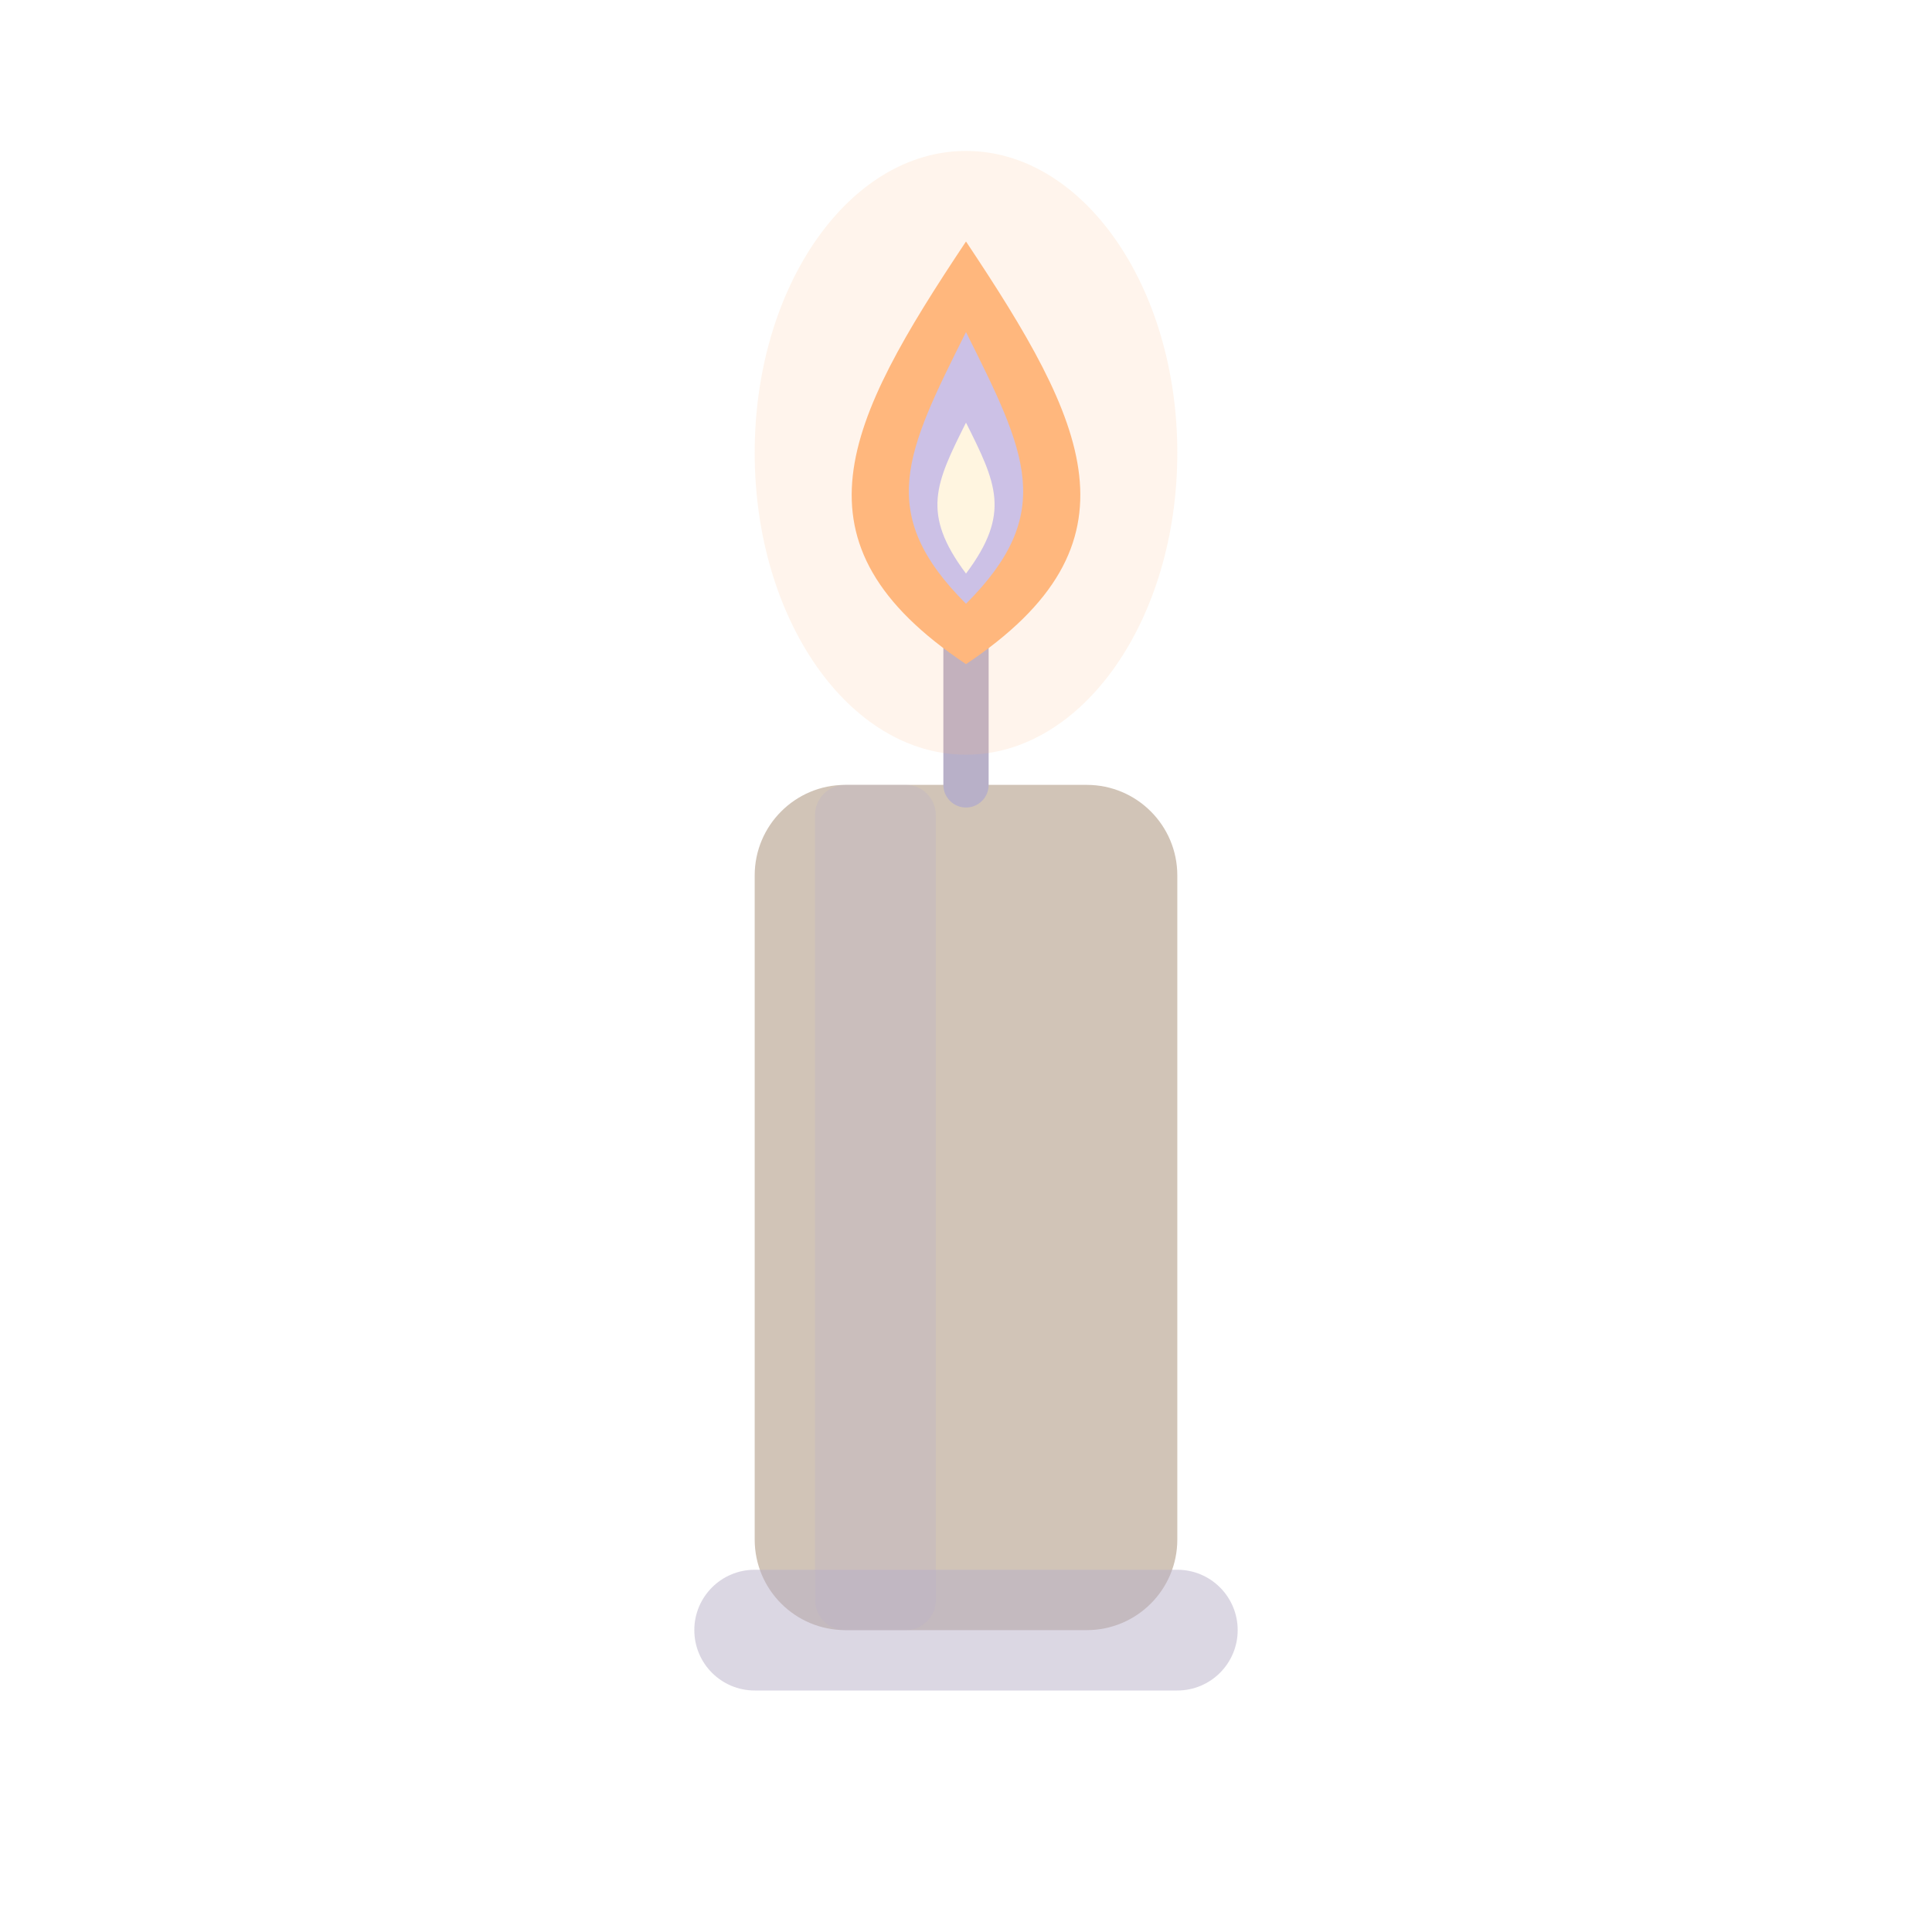
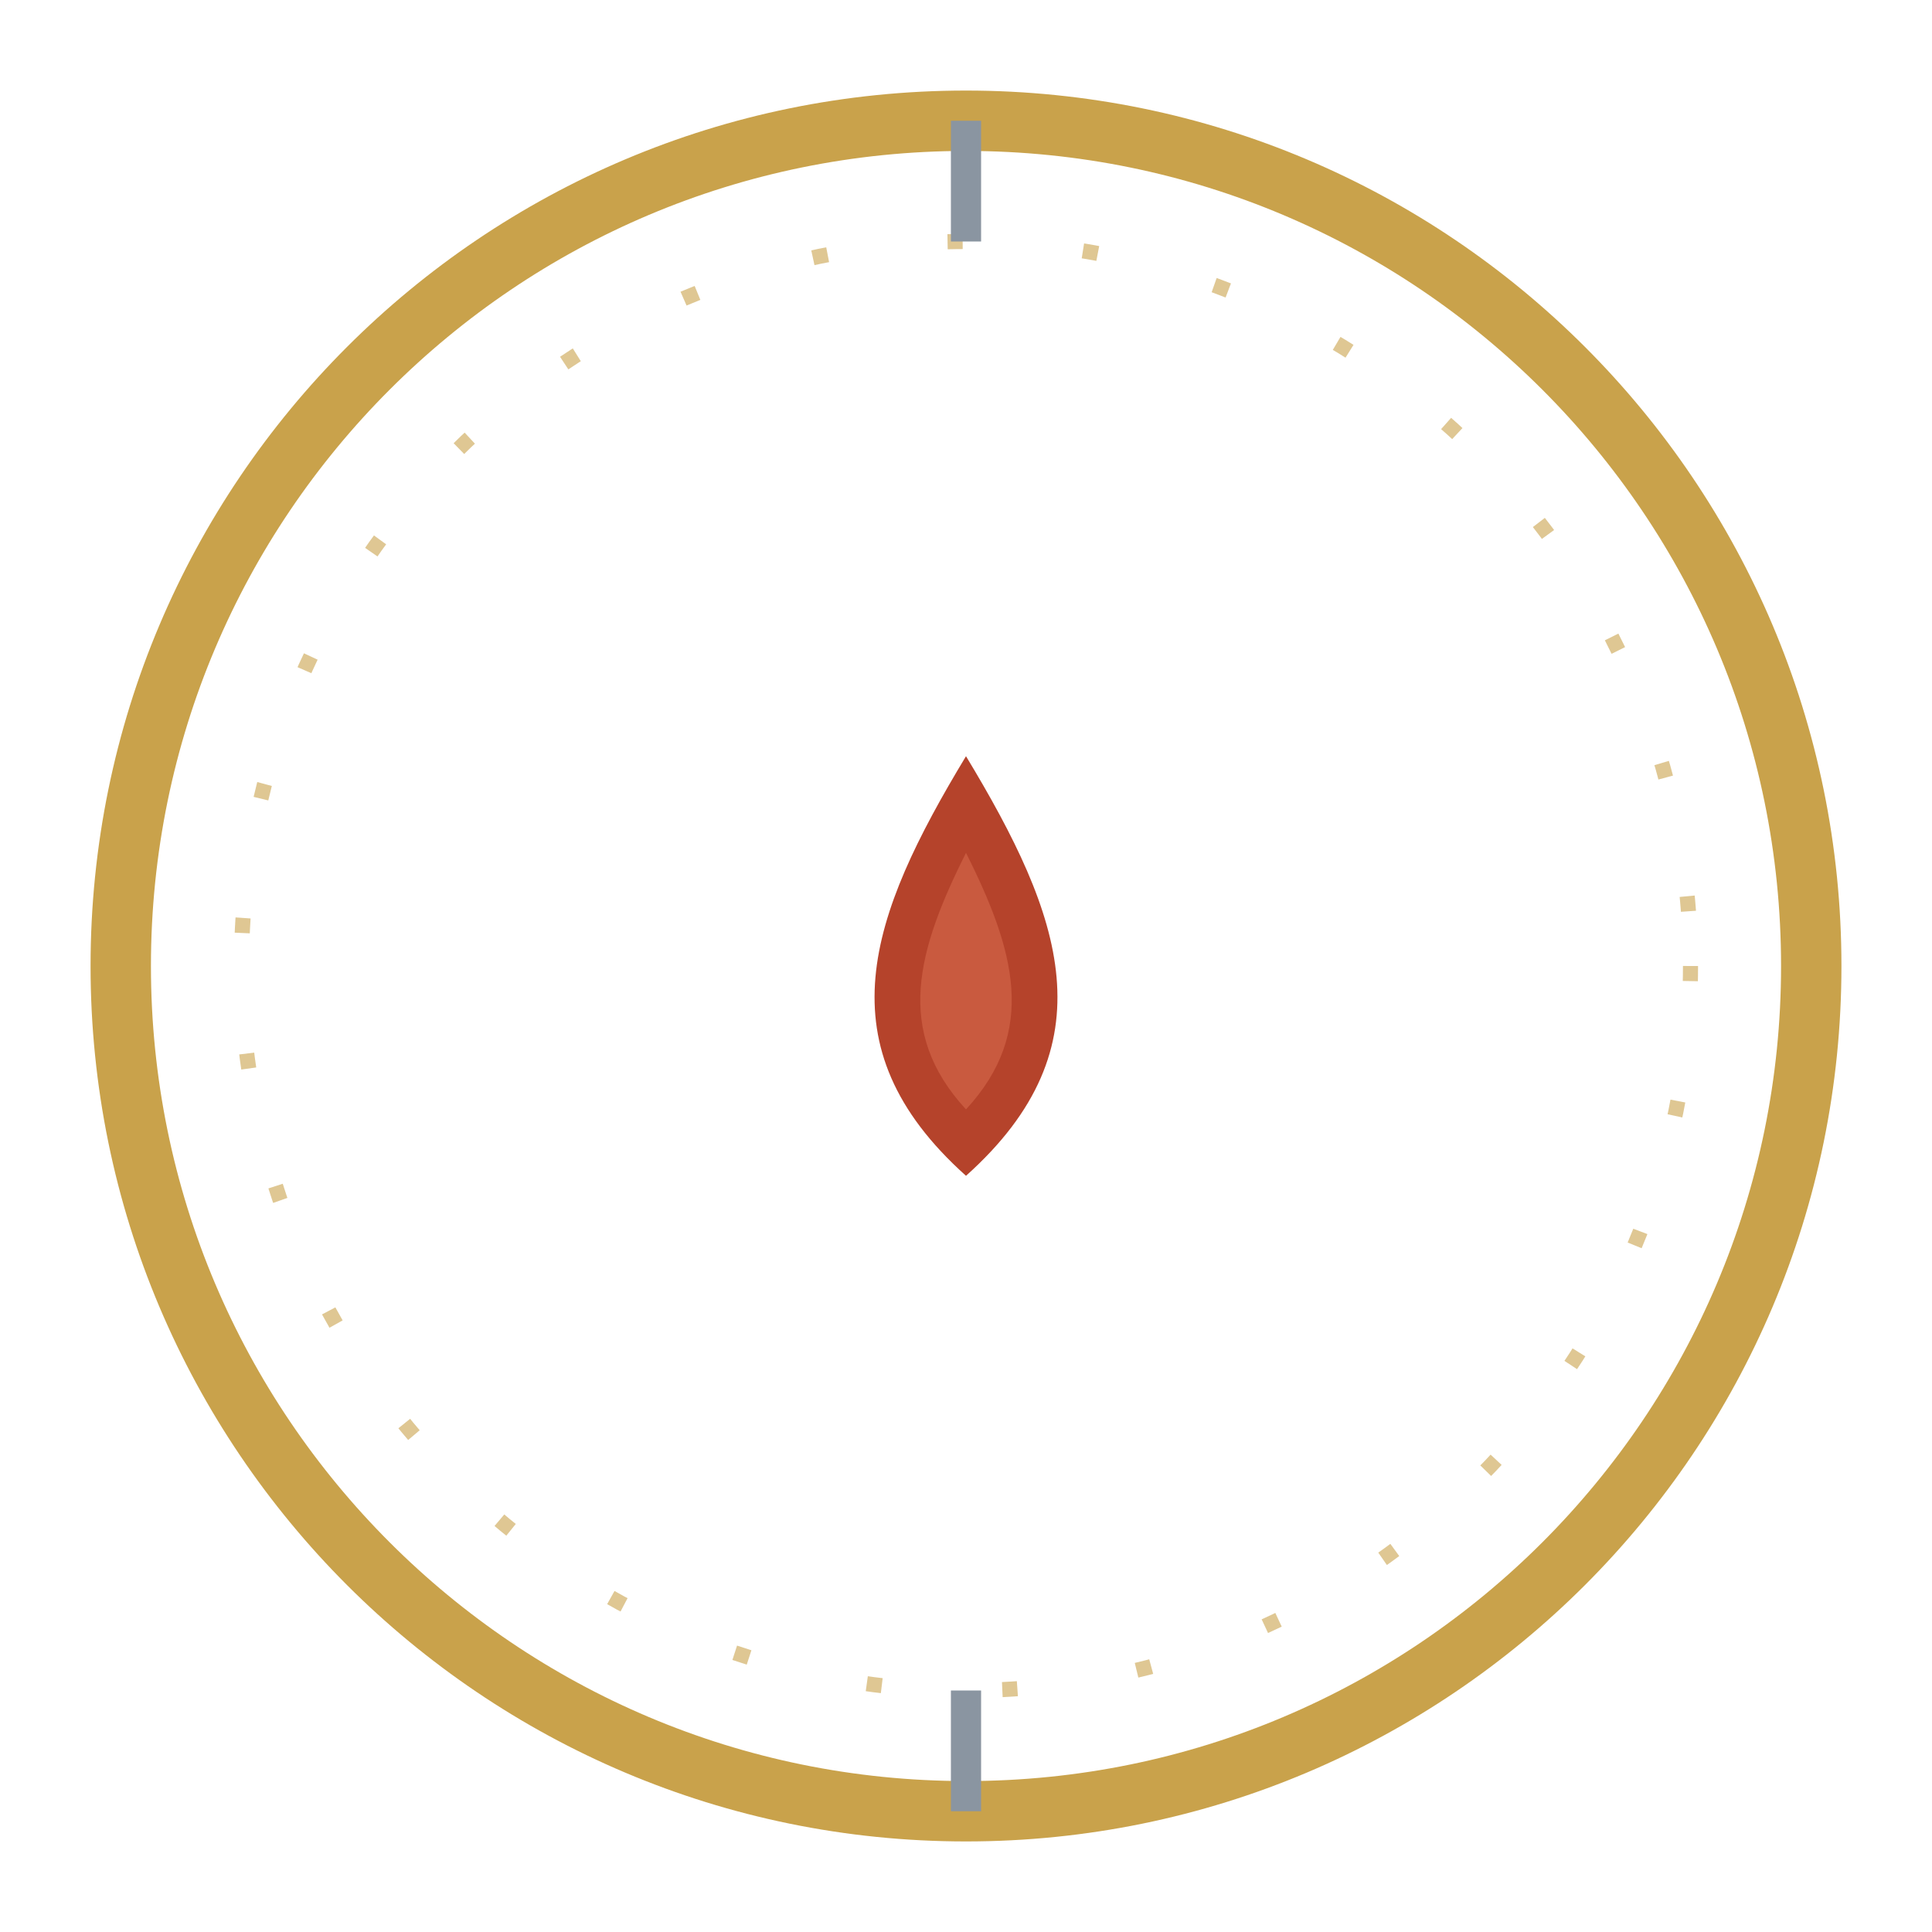
<svg xmlns="http://www.w3.org/2000/svg" viewBox="0 0 64 64" fill="none">
-   <rect x="25" y="26" width="14" height="28" rx="3" fill="#d1c4b7" />
-   <rect x="27" y="26" width="4" height="28" rx="1" fill="#b8b0c8" opacity="0.3" />
-   <line x1="32" y1="26" x2="32" y2="20" stroke="#b8b0c8" stroke-width="1.5" stroke-linecap="round" />
-   <ellipse cx="32" cy="15" rx="7" ry="10" fill="#ffb77d" opacity="0.15" />
-   <path d="M32 8 C28 14, 26 18, 32 22 C38 18, 36 14, 32 8Z" fill="#ffb77d" />
-   <path d="M32 11 C30 15, 29 17, 32 20 C35 17, 34 15, 32 11Z" fill="#ccc1e6" />
-   <path d="M32 14 C31 16, 30.5 17, 32 19 C33.5 17, 33 16, 32 14Z" fill="#fff5e0" />
-   <rect x="23" y="52" width="18" height="4" rx="2" fill="#b8b0c8" opacity="0.5" />
+   <circle cx="32" cy="32" r="28" fill="none" stroke="#c9a24b" stroke-width="2" />
+   <circle cx="32" cy="32" r="24" fill="none" stroke="#c9a24b" stroke-width="0.5" stroke-dasharray="0.5 4" opacity="0.6" />
+   <line x1="32" y1="4" x2="32" y2="8" stroke="#8a95a1" stroke-width="1" />
+   <line x1="32" y1="56" x2="32" y2="60" stroke="#8a95a1" stroke-width="1" />
+   <g transform="translate(32,41.05)">
+     <path d="M0 -16 C-3.2 -10.7, -4.8 -6.4, 0 -2.1 C4.8 -6.4, 3.2 -10.7, 0 -16Z" fill="#b5432b" />
+     <path d="M0 -12.8 C-1.6 -9.6, -2.4 -6.9, 0 -4.3 C2.4 -6.9, 1.6 -9.6, 0 -12.8Z" fill="#c95a3f" />
+   </g>
</svg>
